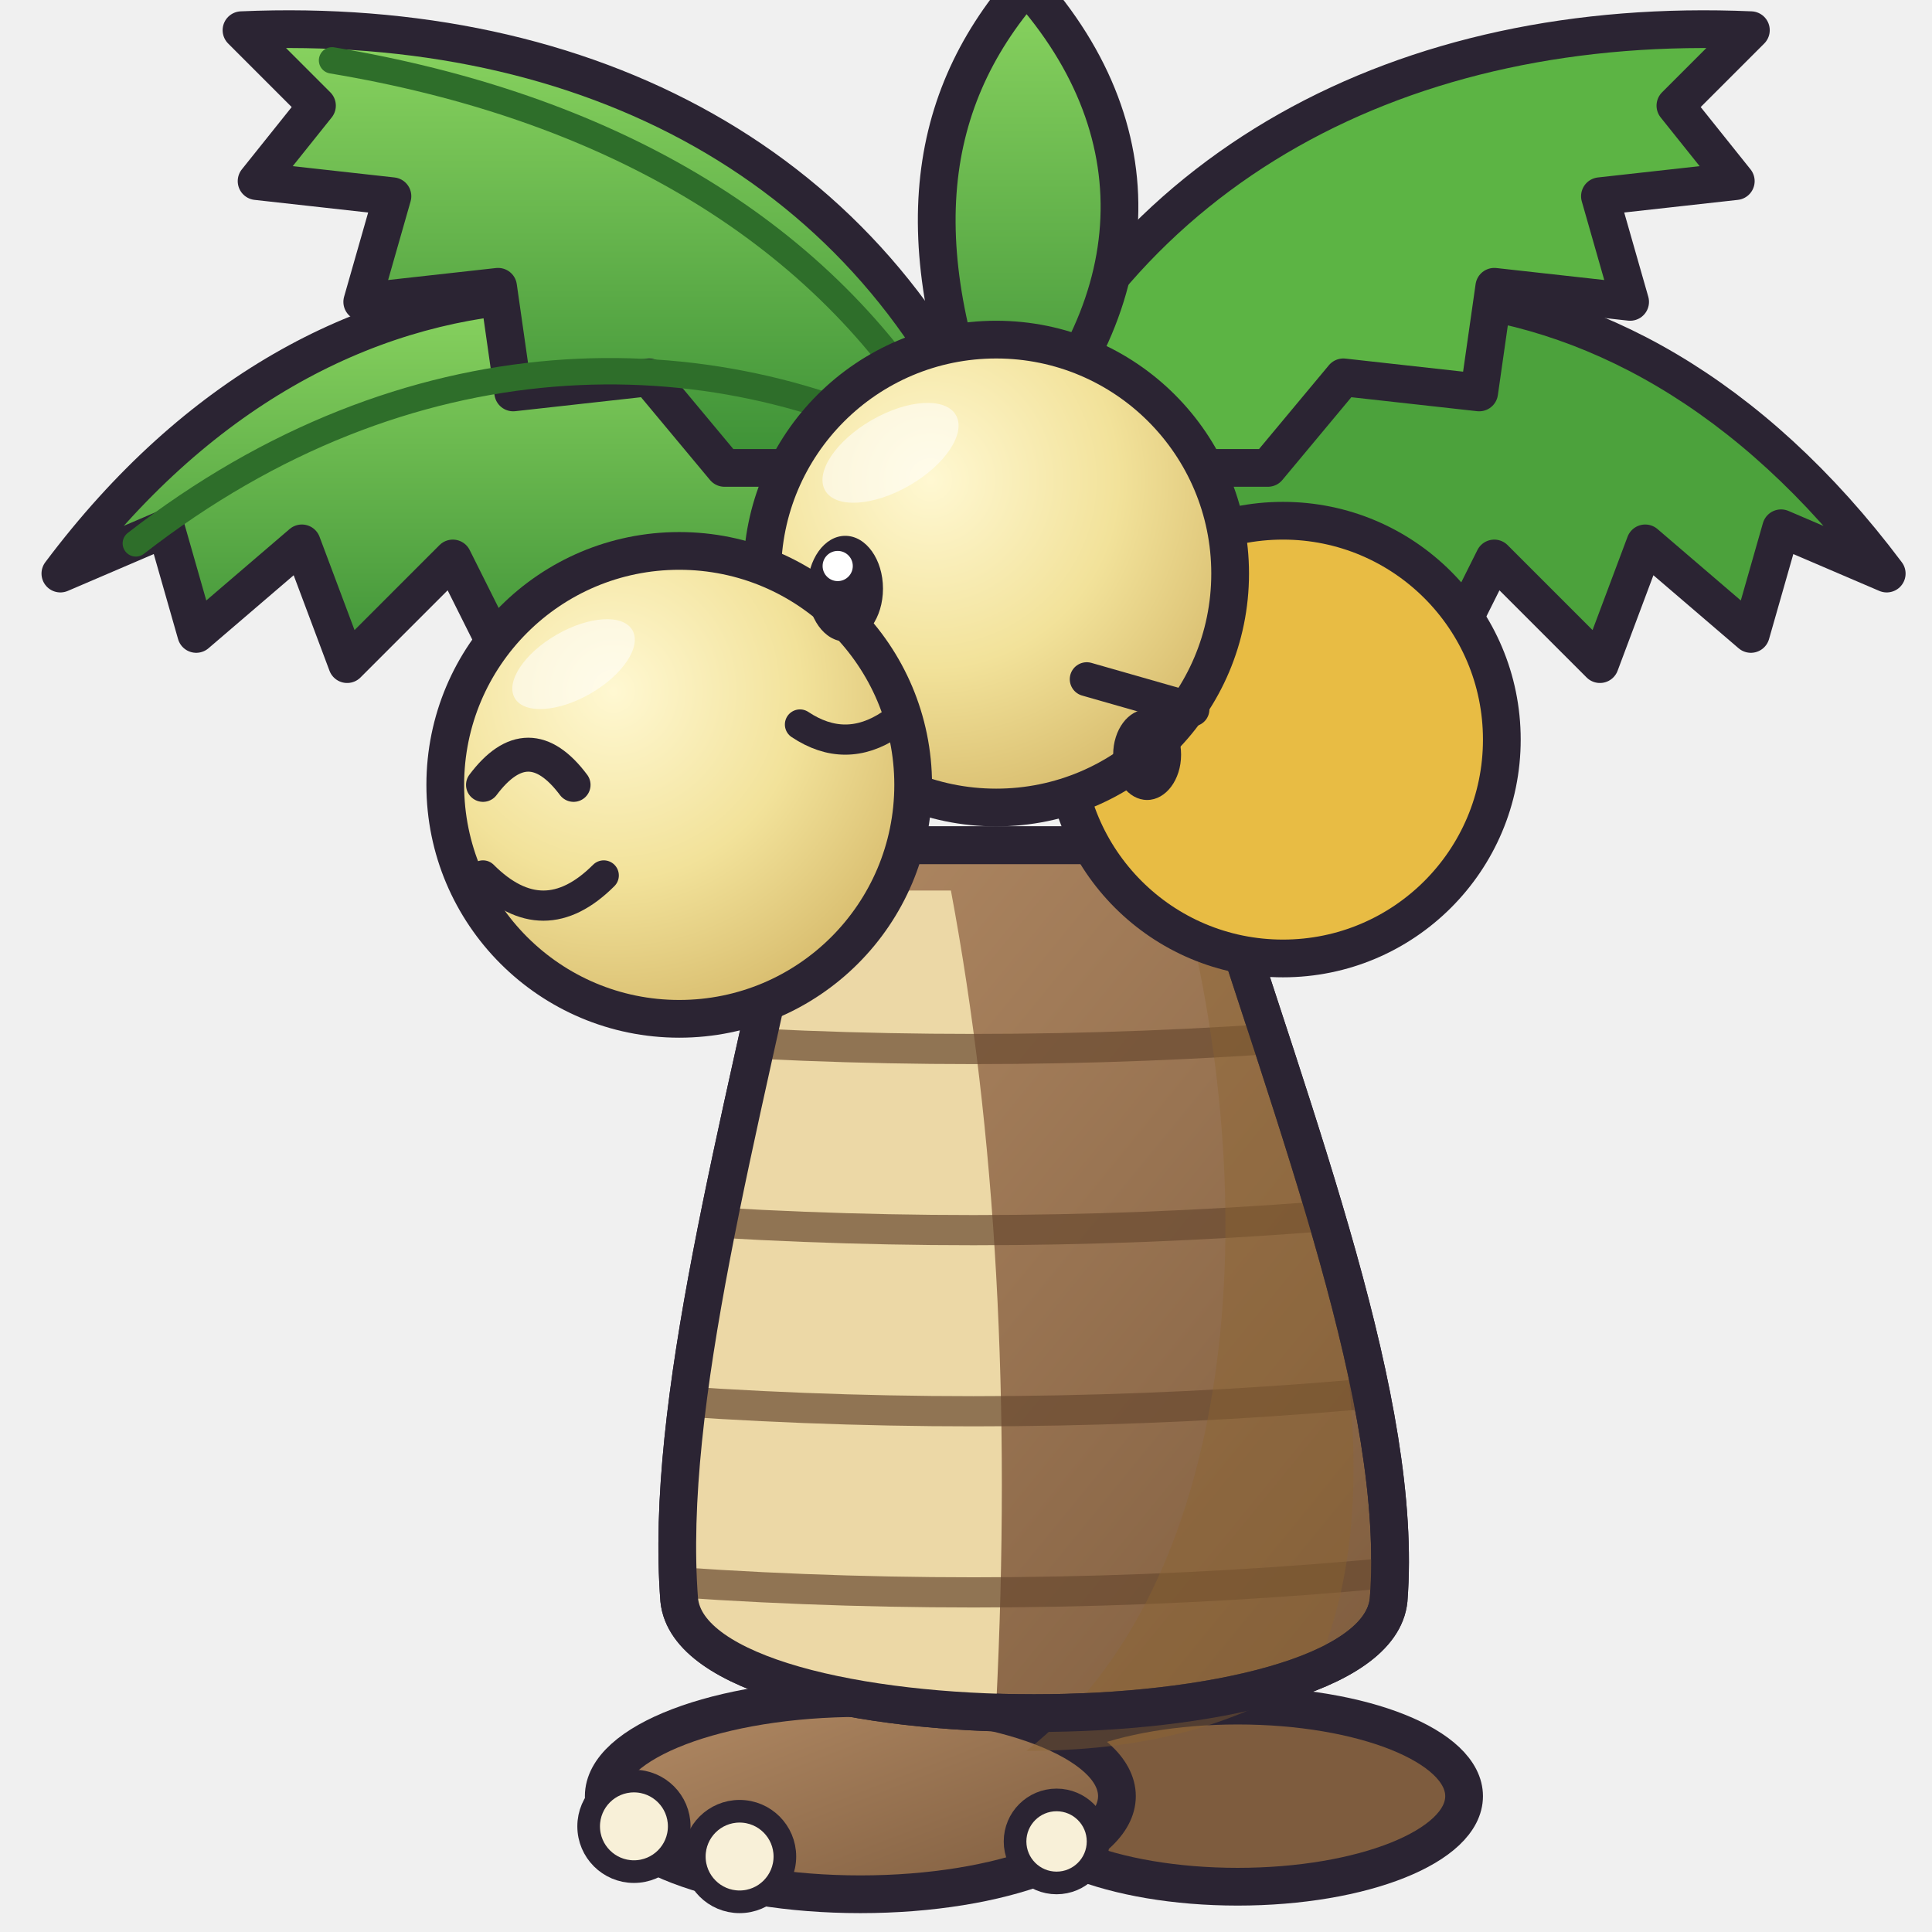
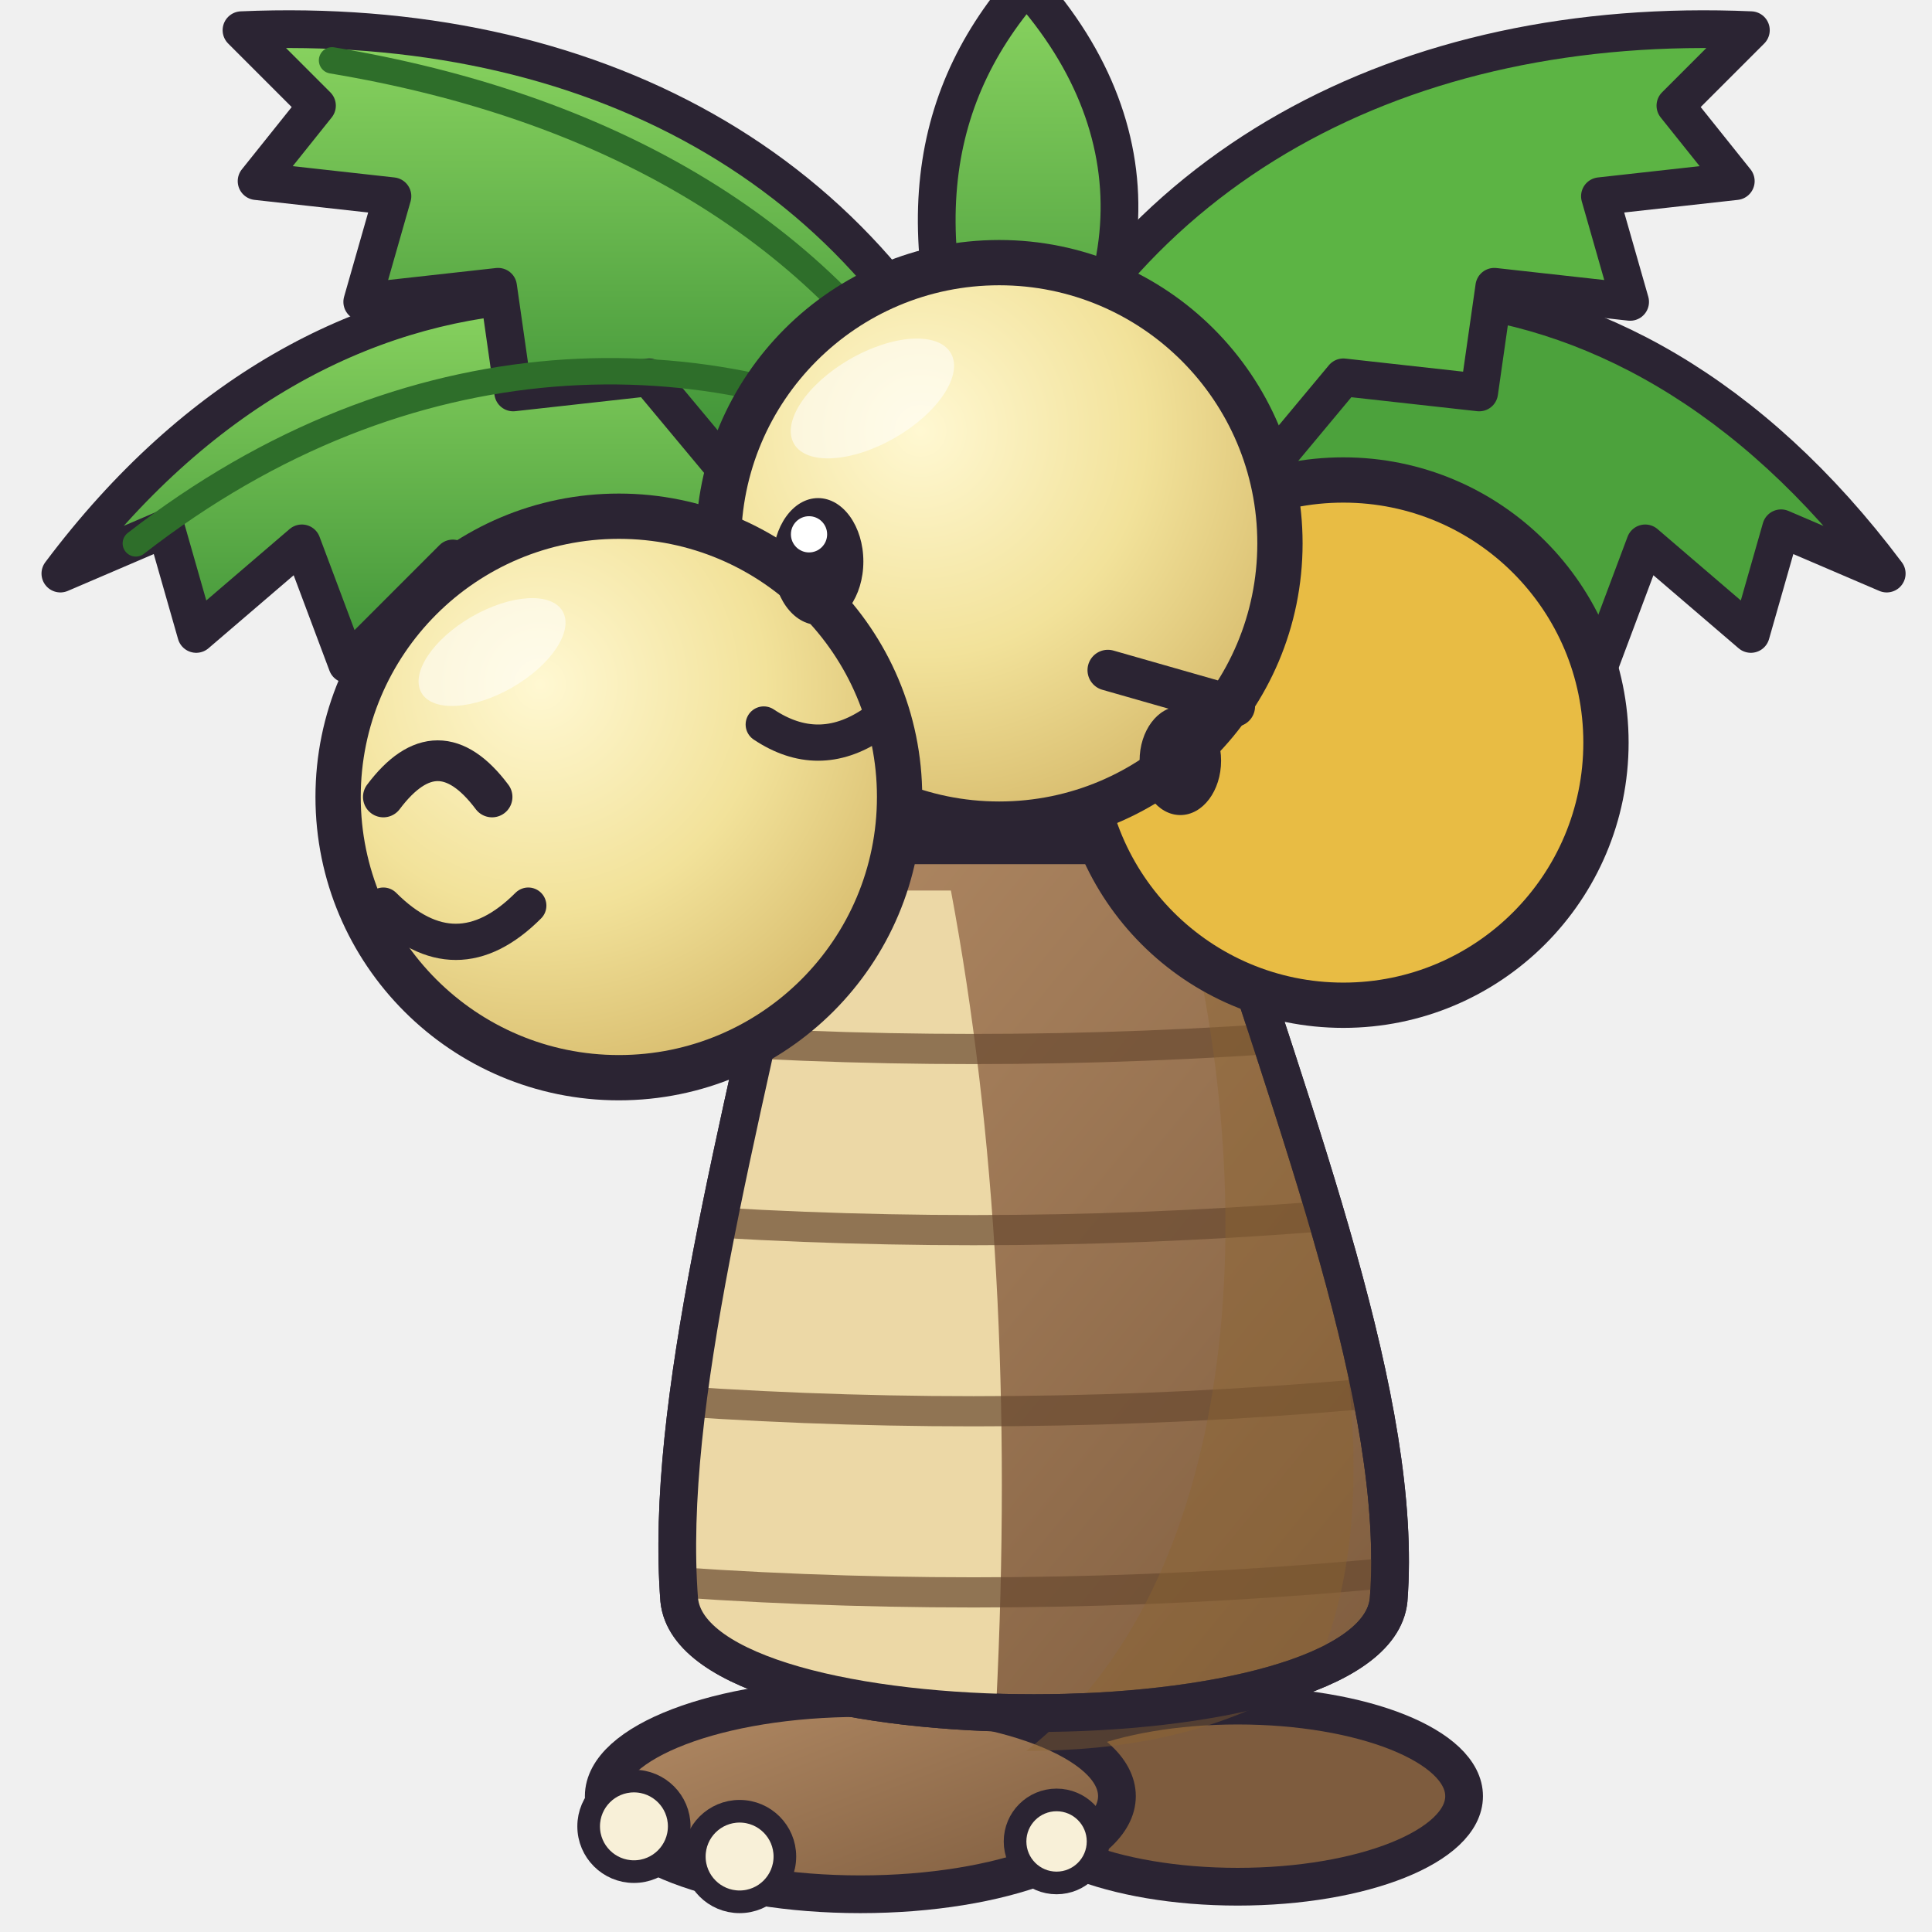
<svg xmlns="http://www.w3.org/2000/svg" viewBox="0 0 256 256">
  <defs>
    <radialGradient id="nut" cx="36%" cy="30%" r="80%">
      <stop offset="0" stop-color="#fff8d2" />
      <stop offset="0.5" stop-color="#f2e29a" />
      <stop offset="1" stop-color="#d2b464" />
    </radialGradient>
    <linearGradient id="leaf" x1="0" y1="0" x2="0" y2="1">
      <stop offset="0" stop-color="#8ad460" />
      <stop offset="1" stop-color="#3c9036" />
    </linearGradient>
    <linearGradient id="bark" x1="0" y1="0" x2="1" y2="1">
      <stop offset="0" stop-color="#b48c66" />
      <stop offset="1" stop-color="#7e5c3e" />
    </linearGradient>
    <clipPath id="trunk">
      <path d="M106 112 C98 150 88 186 90 212 C92 232 182 232 184 212 C186 186 172 150 160 112 Z" />
    </clipPath>
  </defs>
  <g stroke="#2b2433" stroke-width="5" stroke-linejoin="round" stroke-linecap="round">
    <path d="M132 62 C164 30 214 28 250 76 L236 70 L232 84 L218 72 L212 88 L198 74 L190 90 L178 76 L166 88 L156 74 Z" fill="#4ca23c" />
    <path d="M132 62 C148 22 186 2 232 4 L222 14 L230 24 L212 26 L216 40 L198 38 L196 52 L178 50 L168 62 Z" fill="#5cb444" />
    <path d="M132 62 C96 30 44 28 8 76 L22 70 L26 84 L40 72 L46 88 L60 74 L68 90 L80 76 L92 88 L102 74 Z" fill="url(#leaf)" />
    <path d="M132 62 C116 22 78 2 32 4 L42 14 L34 24 L52 26 L48 40 L66 38 L68 52 L86 50 L96 62 Z" fill="url(#leaf)" />
    <path d="M132 62 C120 34 122 14 136 -2 C154 18 152 42 132 62 Z" fill="url(#leaf)" />
    <ellipse cx="164" cy="238" rx="30" ry="12" fill="#7e5c3e" />
    <ellipse cx="114" cy="238" rx="34" ry="13" fill="url(#bark)" />
    <path d="M106 112 C98 150 88 186 90 212 C92 232 182 232 184 212 C186 186 172 150 160 112 Z" fill="url(#bark)" />
  </g>
  <path d="M98 118 C92 150 88 186 92 226 L132 226 C134 186 132 150 126 118 Z" fill="#ecd8a6" clip-path="url(#trunk)" />
  <g clip-path="url(#trunk)" fill="none" stroke="#6a4a30" stroke-width="4" stroke-linecap="round" opacity="0.7">
    <path d="M40 132 Q128 146 220 132 M40 156 Q128 170 220 156 M40 180 Q128 194 220 180 M40 204 Q128 218 220 204" />
  </g>
  <path d="M162 120 C176 158 186 196 174 222 C162 230 148 232 136 232 C164 210 168 160 156 116 Z" fill="#8c6430" opacity="0.4" />
  <path d="M106 112 C98 150 88 186 90 212 C92 232 182 232 184 212 C186 186 172 150 160 112 Z" fill="none" stroke="#2b2433" stroke-width="5" stroke-linejoin="round" />
  <g fill="#f8f0d8" stroke="#2b2433" stroke-width="3">
    <circle cx="84" cy="242" r="6" />
    <circle cx="98" cy="246" r="6" />
    <circle cx="140" cy="244" r="5.5" />
  </g>
  <path d="M124 60 C94 44 54 44 18 72 M124 56 C108 30 80 14 44 8" fill="none" stroke="#2e6e2a" stroke-width="3.5" stroke-linecap="round" />
-   <g stroke="#2b2433" stroke-width="5">
-     <circle cx="170" cy="98" r="29" fill="#e8bc44" />
-     <circle cx="132" cy="76" r="31" fill="url(#nut)" />
-     <circle cx="90" cy="104" r="31" fill="url(#nut)" />
+   <g transform="translate(130 96) scale(1.2) translate(-130 -96)">
+     <g stroke="#2b2433" stroke-width="5">
+       <circle cx="170" cy="98" r="29" fill="#e8bc44" />
+       <circle cx="132" cy="76" r="31" fill="url(#nut)" />
+       <circle cx="90" cy="104" r="31" fill="url(#nut)" />
+     </g>
+     <g fill="#fff" opacity="0.55">
+       <ellipse cx="118" cy="60" rx="10" ry="5" transform="rotate(-30 118 60)" />
+       <ellipse cx="76" cy="88" rx="9" ry="4.5" transform="rotate(-30 76 88)" />
+     </g>
+     <ellipse cx="112" cy="78" rx="5" ry="7" fill="#2b2433" />
+     <circle cx="111" cy="75" r="2" fill="#fff" />
+     <path d="M106 96 Q112 100 118 96" fill="none" stroke="#2b2433" stroke-width="4" stroke-linecap="round" />
+     <path d="M64 104 Q70 96 76 104" fill="none" stroke="#2b2433" stroke-width="4.5" stroke-linecap="round" />
+     <path d="M64 116 Q72 124 80 116" fill="none" stroke="#2b2433" stroke-width="4" stroke-linecap="round" />
+     <ellipse cx="152" cy="100" rx="4.5" ry="6" fill="#2b2433" />
+     <path d="M144 90 L158 94" stroke="#2b2433" stroke-width="4.5" stroke-linecap="round" />
  </g>
-   <g fill="#fff" opacity="0.55">
-     <ellipse cx="118" cy="60" rx="10" ry="5" transform="rotate(-30 118 60)" />
-     <ellipse cx="76" cy="88" rx="9" ry="4.5" transform="rotate(-30 76 88)" />
-   </g>
-   <ellipse cx="112" cy="78" rx="5" ry="7" fill="#2b2433" />
-   <circle cx="111" cy="75" r="2" fill="#fff" />
-   <path d="M106 96 Q112 100 118 96" fill="none" stroke="#2b2433" stroke-width="4" stroke-linecap="round" />
-   <path d="M64 104 Q70 96 76 104" fill="none" stroke="#2b2433" stroke-width="4.5" stroke-linecap="round" />
-   <path d="M64 116 Q72 124 80 116" fill="none" stroke="#2b2433" stroke-width="4" stroke-linecap="round" />
-   <ellipse cx="152" cy="100" rx="4.5" ry="6" fill="#2b2433" />
-   <path d="M144 90 L158 94" stroke="#2b2433" stroke-width="4.5" stroke-linecap="round" />
</svg>
